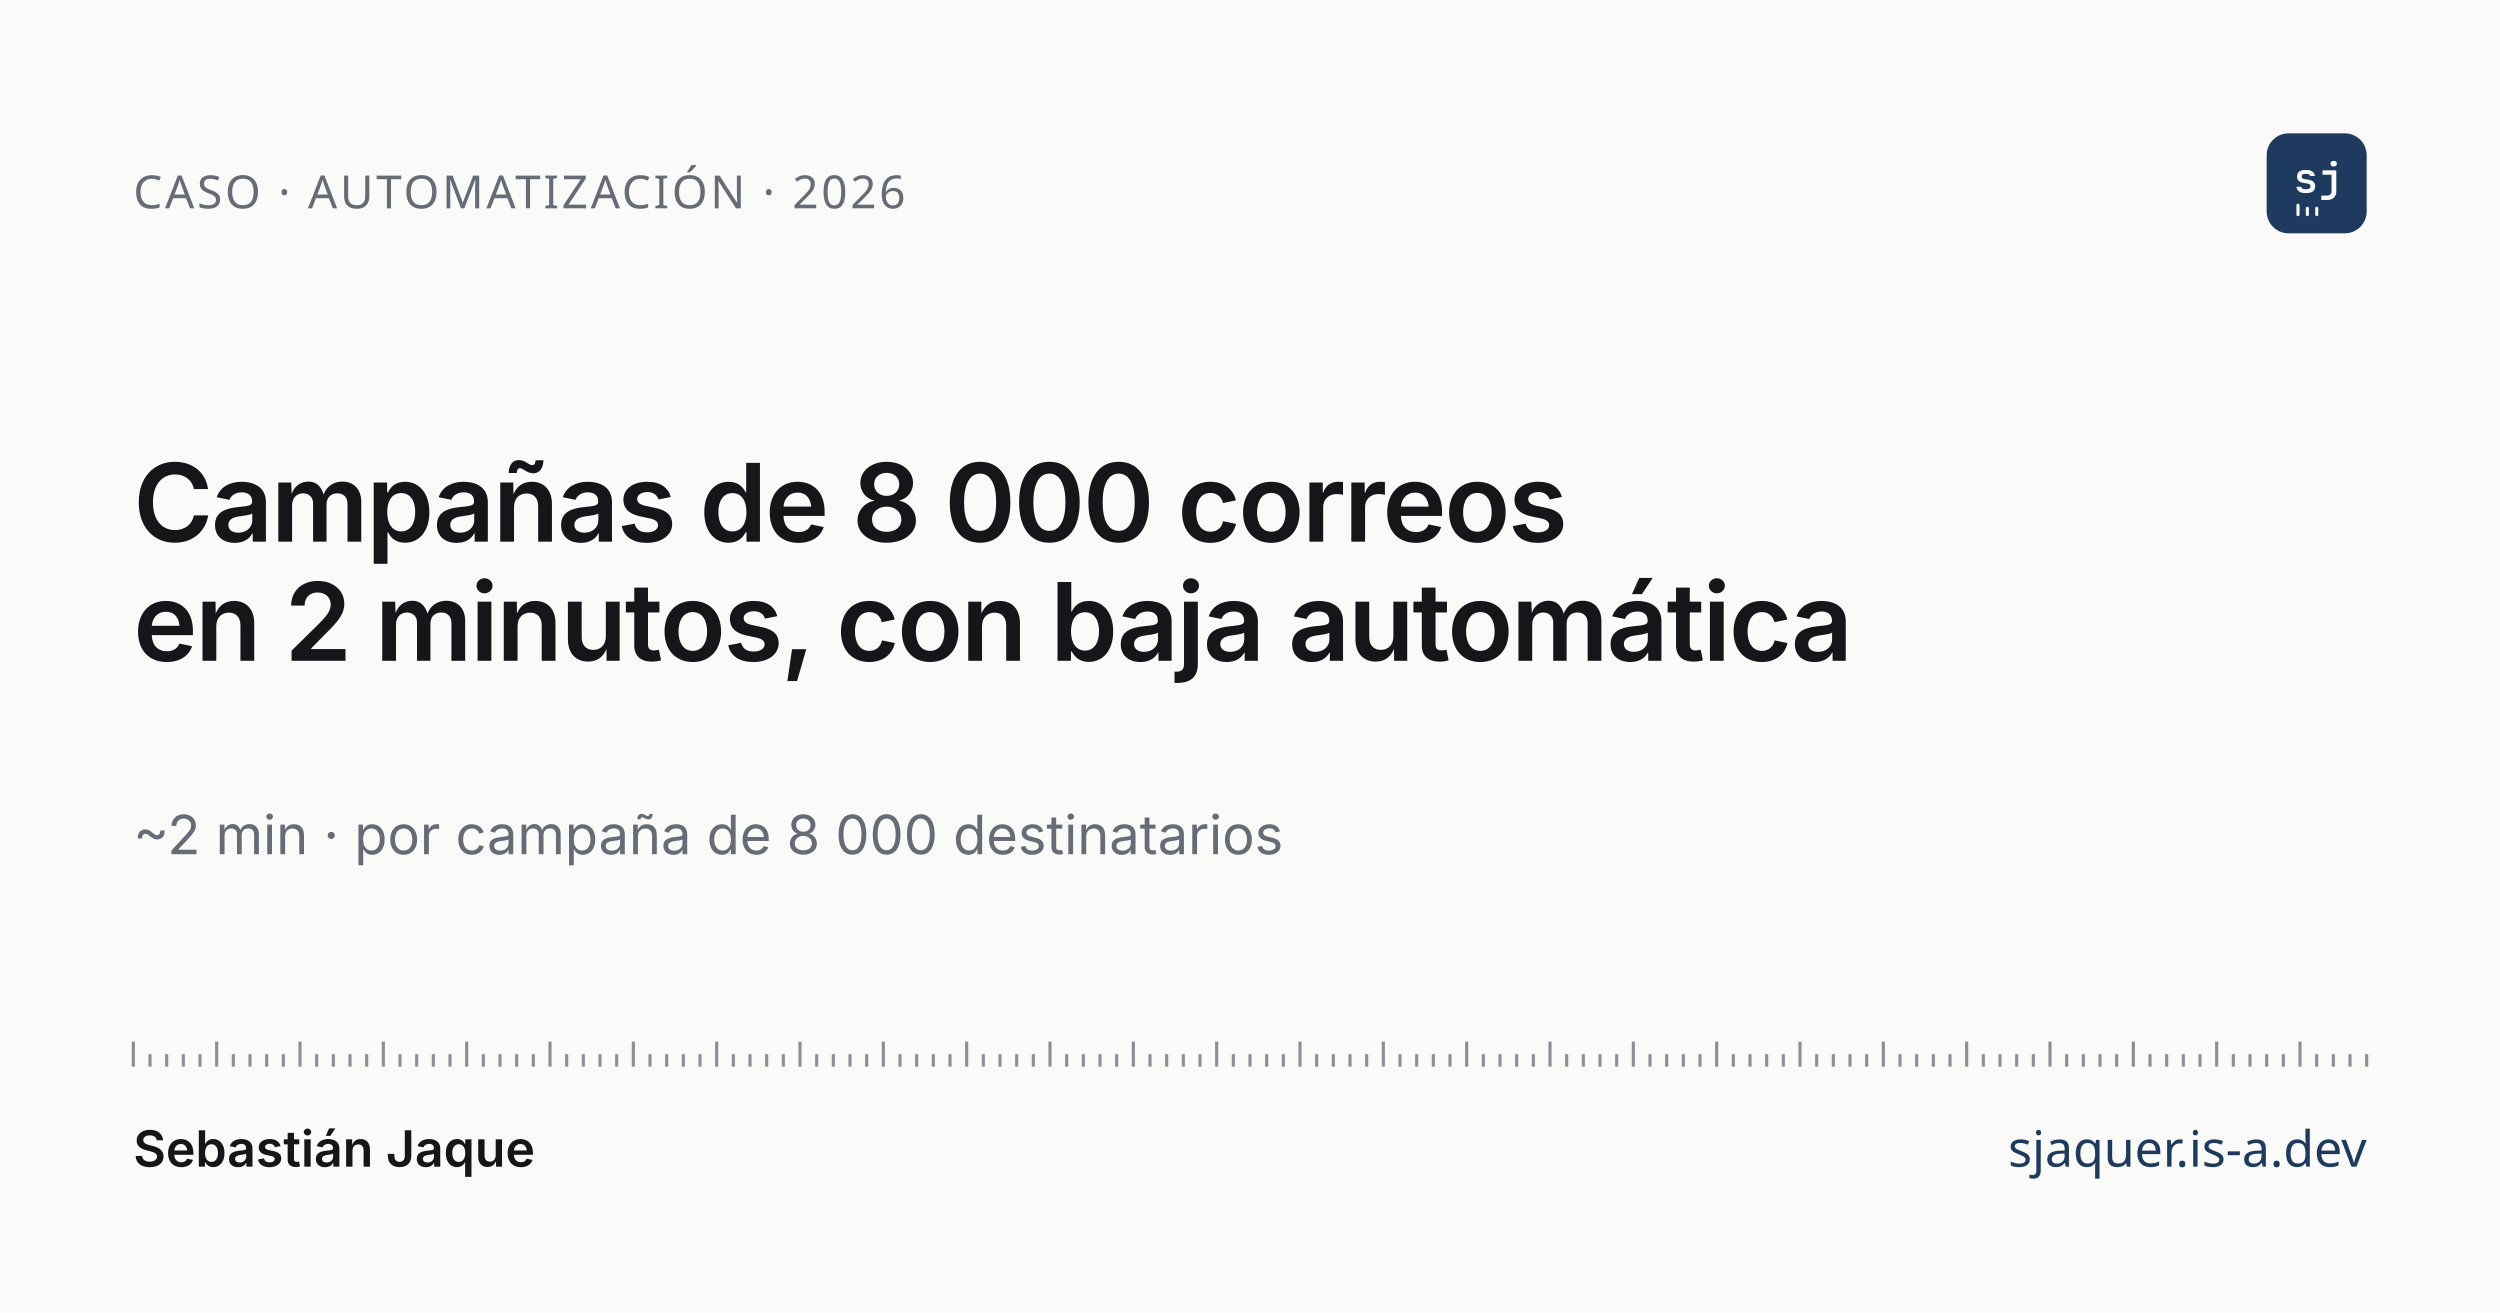
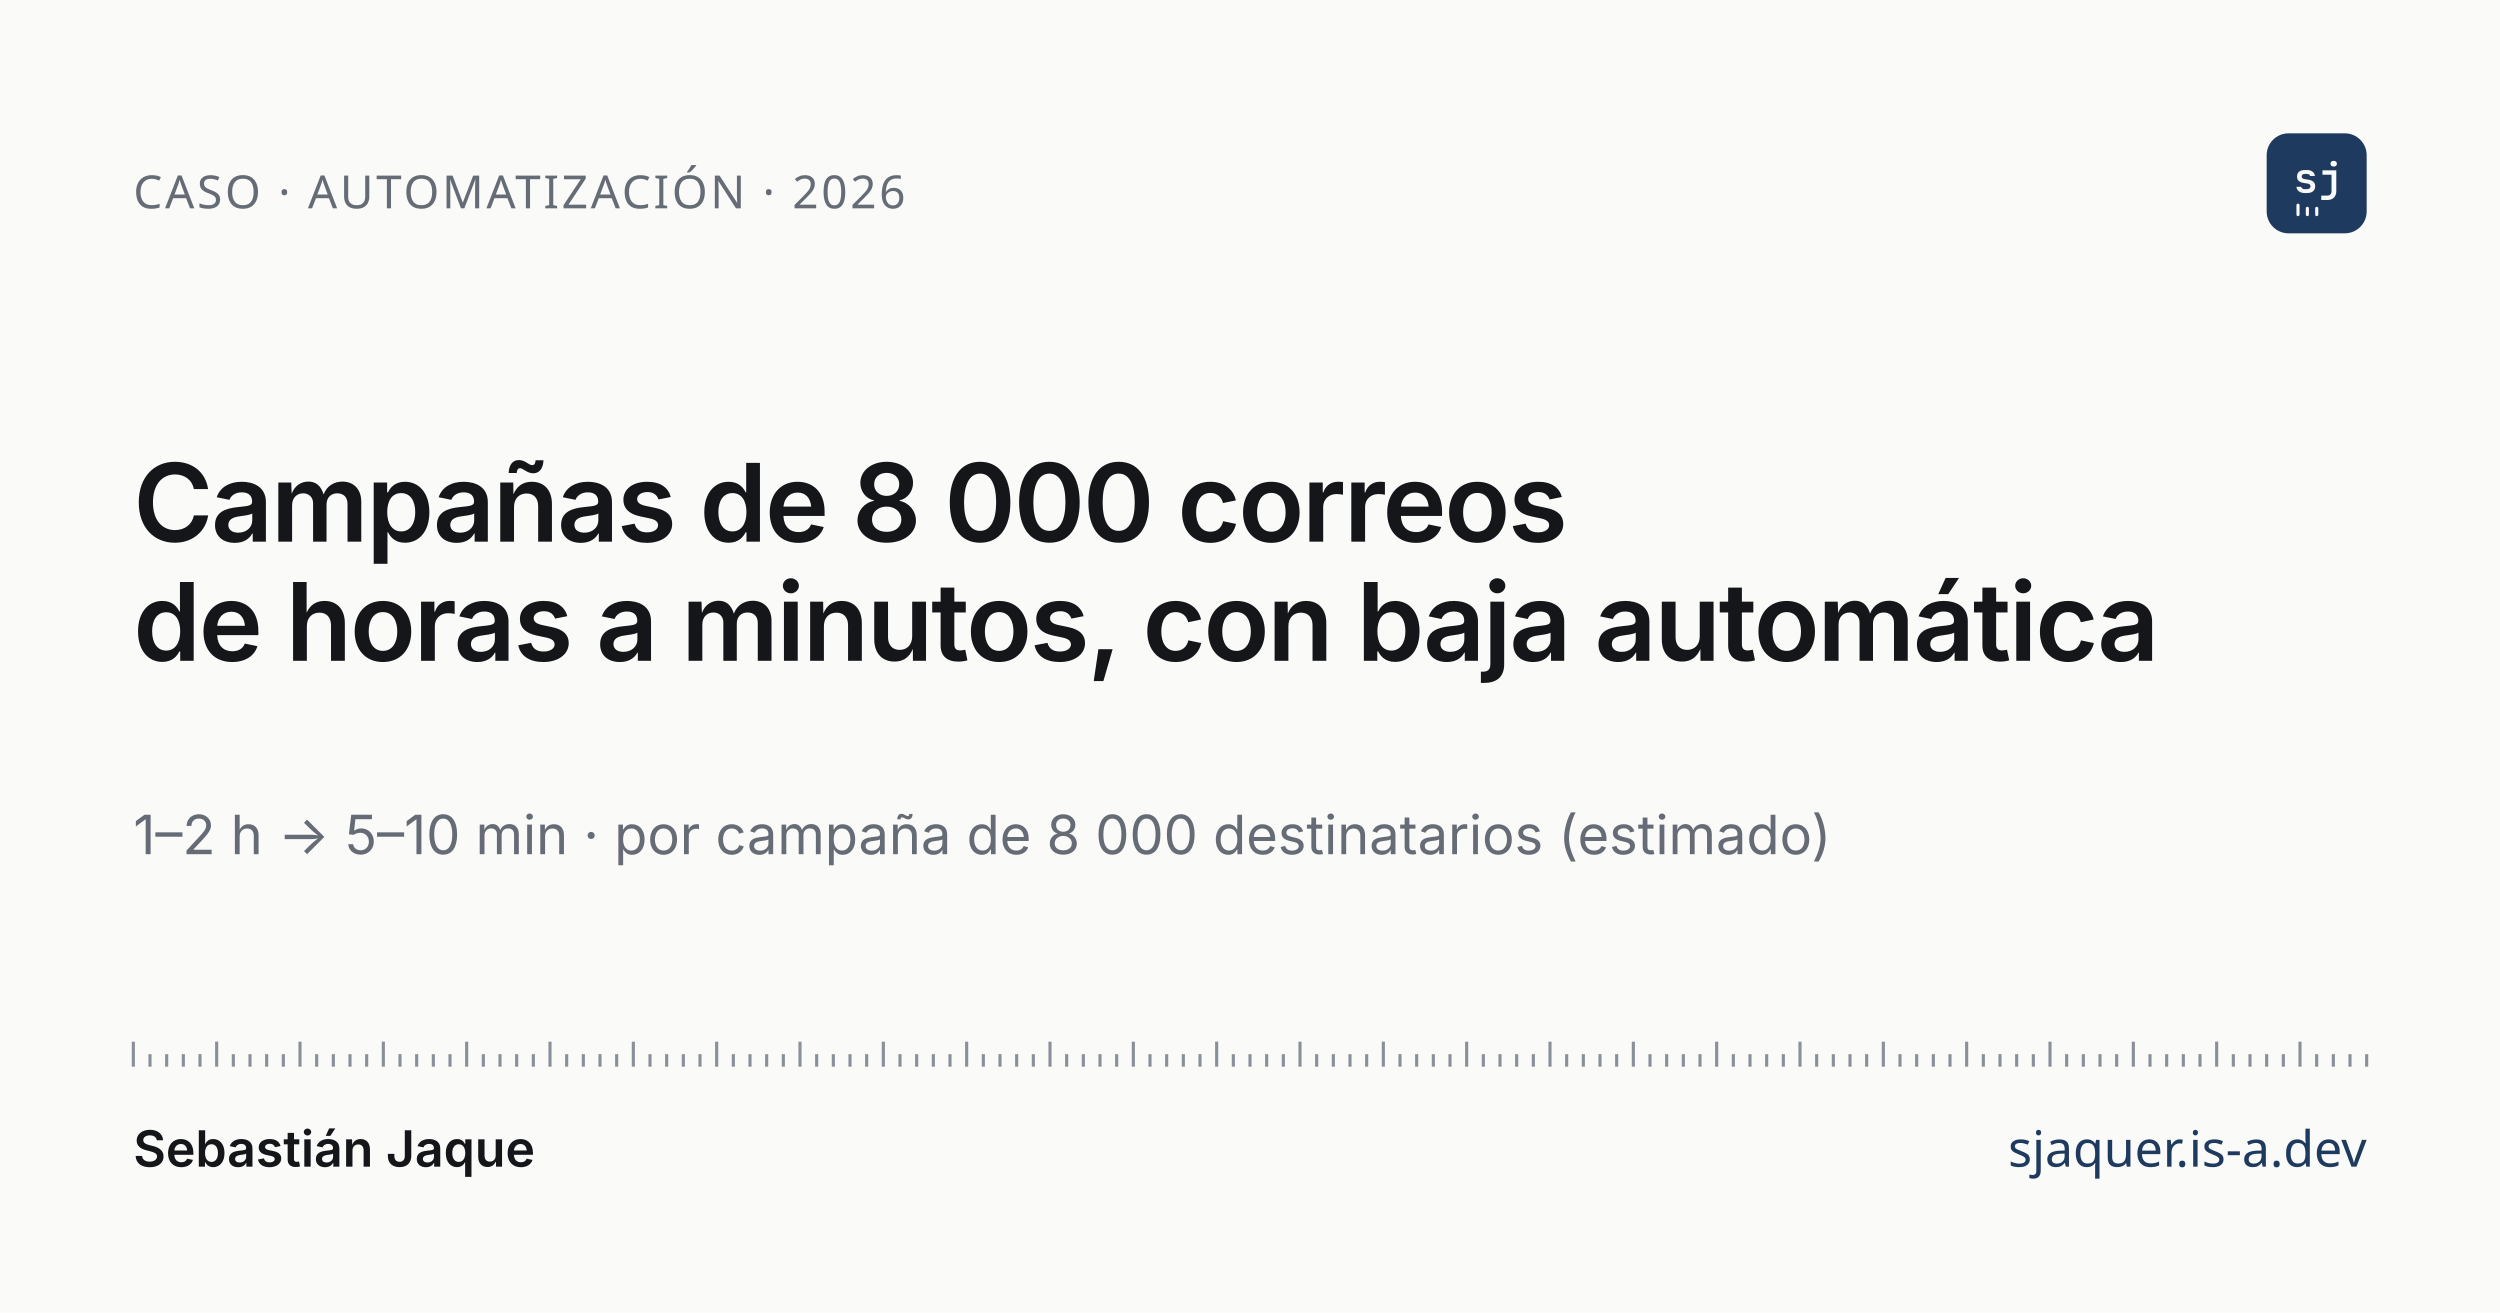
<svg xmlns="http://www.w3.org/2000/svg" width="1200" height="630" viewBox="0 0 1200 630">
  <g id="Open Graph · 1200×630">
    <rect id="Fondo" x="0" y="0" width="1200" height="630" fill="#FAFAF8" />
    <g id="Header">
      <text id="Etiqueta" font-family="JetBrains Mono" font-size="22" font-weight="500" fill="#666C76" text-anchor="start" letter-spacing="1.32">
        <tspan x="64" y="100">CASO · AUTOMATIZACIÓN · 2026</tspan>
      </text>
      <g id="Monograma" transform="translate(1088 64) scale(0.75)">
        <rect id="Fondo" width="64" height="64" rx="14" fill="#1F3A5F" />
        <path id="sj" d="M25.58 38.23L24.46 38.23Q22.87 38.23 21.69 37.73Q20.51 37.22 19.82 36.32Q19.13 35.43 19.05 34.20L22.09 34.20Q22.17 34.91 22.81 35.32Q23.45 35.74 24.46 35.74L25.58 35.74Q26.83 35.74 27.45 35.24Q28.07 34.75 28.07 33.92Q28.07 33.14 27.52 32.68Q26.96 32.23 25.84 32.07L24.02 31.81Q21.65 31.45 20.55 30.50Q19.44 29.55 19.44 27.65Q19.44 25.65 20.75 24.56Q22.07 23.47 24.64 23.47L25.63 23.47Q27.94 23.47 29.32 24.51Q30.70 25.55 30.86 27.31L27.81 27.31Q27.74 26.72 27.16 26.34Q26.59 25.96 25.63 25.96L24.64 25.96Q23.47 25.96 22.94 26.39Q22.41 26.82 22.41 27.65Q22.41 28.41 22.87 28.78Q23.34 29.16 24.36 29.32L26.23 29.58Q28.70 29.94 29.87 30.94Q31.04 31.94 31.04 33.87Q31.04 35.95 29.67 37.09Q28.31 38.23 25.58 38.23M38.76 42.68L34.94 42.68L34.94 39.87L38.66 39.87Q40.01 39.87 40.76 39.13Q41.52 38.39 41.52 37.04L41.52 26.51L35.72 26.51L35.72 23.70L44.56 23.70L44.56 37.09Q44.56 39.66 43 41.17Q41.44 42.68 38.76 42.68M42.89 21.26Q41.93 21.26 41.39 20.77Q40.84 20.29 40.84 19.46Q40.84 18.60 41.39 18.11Q41.93 17.62 42.89 17.62Q43.86 17.62 44.40 18.11Q44.95 18.60 44.95 19.46Q44.95 20.29 44.40 20.77Q43.86 21.26 42.89 21.26" fill="#FAFAF8" />
        <path id="Regla" d="M20.05 46V52M26.05 48V52M32.05 48V52" stroke="#FAFAF8" stroke-width="2" stroke-linecap="round" fill="none" />
      </g>
    </g>
    <text id="Titular" font-family="Inter" font-size="52" font-weight="600" fill="#14161A" text-anchor="start" letter-spacing="-1.04">
      <tspan x="64" y="260">Campañas de 8 000 correos</tspan>
-       <tspan x="64" dy="57.2">en 2 minutos, con baja automática</tspan>
+       <tspan x="64" dy="57.2">de horas a minutos, con baja automática</tspan>
    </text>
    <text id="Descripción" font-family="Inter" font-size="26" font-weight="400" fill="#666C76" text-anchor="start">
-       <tspan x="64" y="410">~2 min · por campaña de 8 000 destinatarios</tspan>
+       <tspan x="64" y="410">1–2 h → 5–10 min · por campaña de 8 000 destinatarios (estimado)</tspan>
    </text>
    <g id="Footer">
      <path id="Regla" d="M64.0 500V512M72.0 506V512M80.0 506V512M88.0 506V512M96.0 506V512M104.0 500V512M112.0 506V512M120.0 506V512M128.0 506V512M136.0 506V512M144.0 500V512M152.0 506V512M160.0 506V512M168.0 506V512M176.0 506V512M184.0 500V512M192.0 506V512M200.0 506V512M208.0 506V512M216.0 506V512M224.0 500V512M232.0 506V512M240.0 506V512M248.0 506V512M256.0 506V512M264.0 500V512M272.0 506V512M280.0 506V512M288.0 506V512M296.0 506V512M304.0 500V512M312.0 506V512M320.0 506V512M328.0 506V512M336.0 506V512M344.0 500V512M352.0 506V512M360.0 506V512M368.0 506V512M376.0 506V512M384.0 500V512M392.0 506V512M400.0 506V512M408.0 506V512M416.0 506V512M424.0 500V512M432.0 506V512M440.0 506V512M448.0 506V512M456.0 506V512M464.0 500V512M472.0 506V512M480.0 506V512M488.0 506V512M496.0 506V512M504.0 500V512M512.0 506V512M520.0 506V512M528.0 506V512M536.0 506V512M544.0 500V512M552.0 506V512M560.0 506V512M568.0 506V512M576.0 506V512M584.0 500V512M592.0 506V512M600.0 506V512M608.0 506V512M616.0 506V512M624.0 500V512M632.0 506V512M640.0 506V512M648.0 506V512M656.0 506V512M664.0 500V512M672.0 506V512M680.0 506V512M688.0 506V512M696.0 506V512M704.0 500V512M712.0 506V512M720.0 506V512M728.0 506V512M736.0 506V512M744.0 500V512M752.0 506V512M760.0 506V512M768.0 506V512M776.0 506V512M784.0 500V512M792.0 506V512M800.0 506V512M808.0 506V512M816.0 506V512M824.0 500V512M832.0 506V512M840.0 506V512M848.0 506V512M856.0 506V512M864.0 500V512M872.0 506V512M880.0 506V512M888.0 506V512M896.0 506V512M904.0 500V512M912.0 506V512M920.0 506V512M928.0 506V512M936.0 506V512M944.0 500V512M952.0 506V512M960.0 506V512M968.0 506V512M976.0 506V512M984.0 500V512M992.0 506V512M1000.0 506V512M1008.0 506V512M1016.0 506V512M1024.0 500V512M1032.0 506V512M1040.0 506V512M1048.0 506V512M1056.0 506V512M1064.0 500V512M1072.0 506V512M1080.0 506V512M1088.0 506V512M1096.0 506V512M1104.0 500V512M1112.0 506V512M1120.0 506V512M1128.0 506V512M1136.0 506V512" stroke="#8A9099" stroke-width="1.5" fill="none" />
      <text id="Nombre" font-family="Inter" font-size="24" font-weight="600" fill="#14161A" text-anchor="start">
        <tspan x="64" y="560">Sebastián Jaque</tspan>
      </text>
      <text id="URL" font-family="JetBrains Mono" font-size="24" font-weight="500" fill="#1F3A5F" text-anchor="end">
        <tspan x="1136" y="560">sjaquer.is-a.dev</tspan>
      </text>
    </g>
  </g>
</svg>
